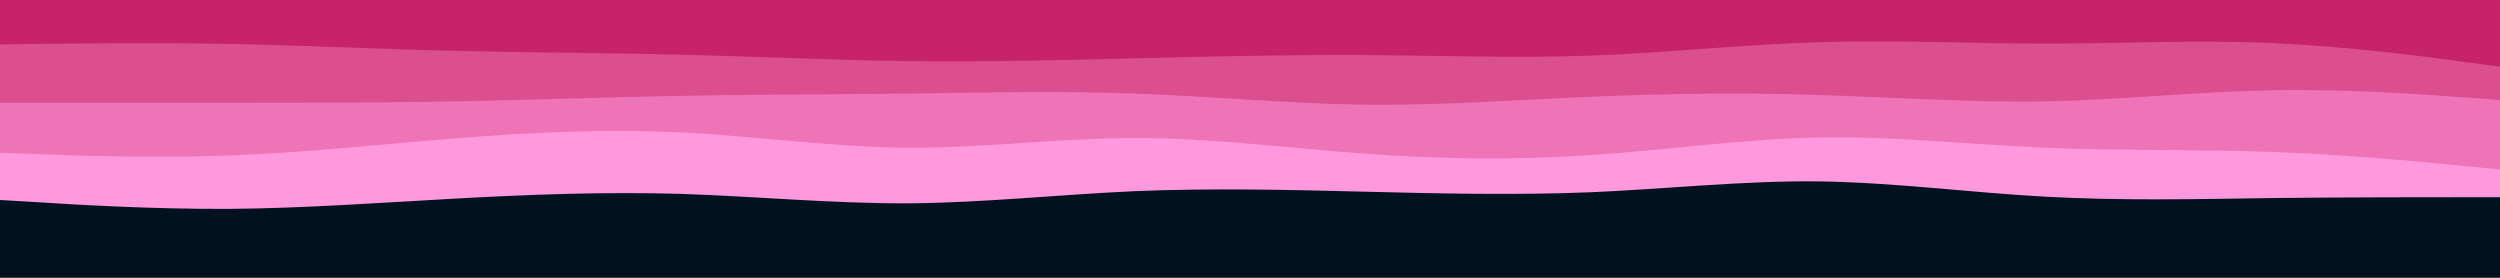
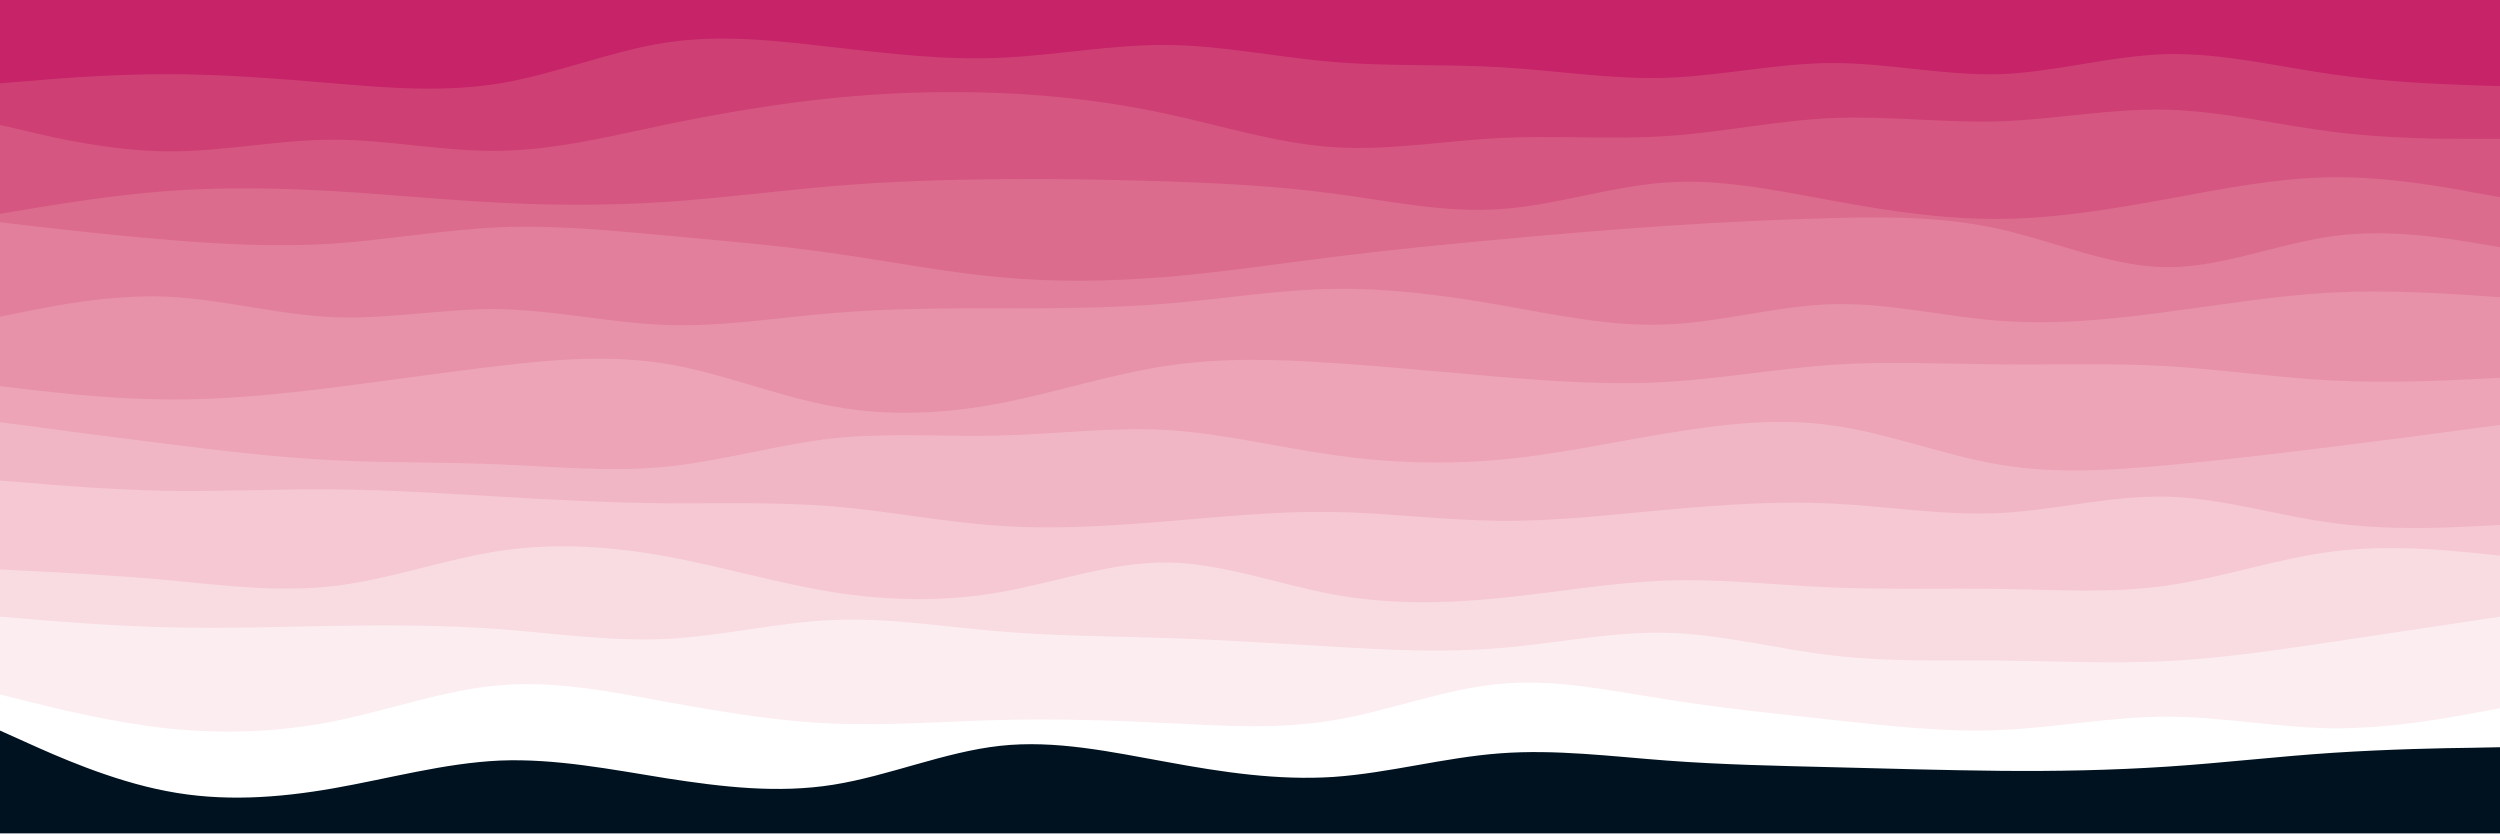
- <svg xmlns="http://www.w3.org/2000/svg" id="visual" viewBox="0 0 900 100" width="900" height="100" version="1.1">
-   <rect x="0" y="0" width="900" height="100" fill="#001220" />
-   <path d="M0 72L13.7 72.8C27.3 73.7 54.7 75.3 82 75.2C109.3 75 136.7 73 163.8 71.5C191 70 218 69 245.2 69.8C272.3 70.7 299.7 73.3 327 73.2C354.3 73 381.7 70 409 68.8C436.3 67.7 463.7 68.3 491 69C518.3 69.7 545.7 70.3 573 69.2C600.3 68 627.7 65 654.8 65.3C682 65.7 709 69.3 736.2 70.8C763.3 72.3 790.7 71.7 818 71.3C845.3 71 872.7 71 886.3 71L900 71L900 0L886.3 0C872.7 0 845.3 0 818 0C790.7 0 763.3 0 736.2 0C709 0 682 0 654.8 0C627.7 0 600.3 0 573 0C545.7 0 518.3 0 491 0C463.7 0 436.3 0 409 0C381.7 0 354.3 0 327 0C299.7 0 272.3 0 245.2 0C218 0 191 0 163.8 0C136.7 0 109.3 0 82 0C54.7 0 27.3 0 13.7 0L0 0Z" fill="#ff98dd" />
-   <path d="M0 55L13.7 55.5C27.3 56 54.7 57 82 56C109.3 55 136.7 52 163.8 49.8C191 47.7 218 46.3 245.2 47.7C272.3 49 299.7 53 327 53.2C354.3 53.3 381.7 49.7 409 49.7C436.3 49.7 463.7 53.3 491 55.3C518.3 57.3 545.7 57.7 573 55.8C600.3 54 627.7 50 654.8 49.5C682 49 709 52 736.2 53.2C763.3 54.3 790.7 53.7 818 54.7C845.3 55.7 872.7 58.3 886.3 59.7L900 61L900 0L886.3 0C872.7 0 845.3 0 818 0C790.7 0 763.3 0 736.2 0C709 0 682 0 654.8 0C627.7 0 600.3 0 573 0C545.7 0 518.3 0 491 0C463.7 0 436.3 0 409 0C381.7 0 354.3 0 327 0C299.7 0 272.3 0 245.2 0C218 0 191 0 163.8 0C136.7 0 109.3 0 82 0C54.7 0 27.3 0 13.7 0L0 0Z" fill="#ee74b7" />
-   <path d="M0 37L13.7 37C27.3 37 54.7 37 82 37C109.3 37 136.7 37 163.8 36.5C191 36 218 35 245.2 34.5C272.3 34 299.7 34 327 33.7C354.3 33.3 381.7 32.7 409 33.7C436.3 34.7 463.7 37.3 491 37.7C518.3 38 545.7 36 573 34.8C600.3 33.7 627.7 33.3 654.8 34.2C682 35 709 37 736.2 36.5C763.3 36 790.7 33 818 32.5C845.3 32 872.7 34 886.3 35L900 36L900 0L886.3 0C872.7 0 845.3 0 818 0C790.7 0 763.3 0 736.2 0C709 0 682 0 654.8 0C627.7 0 600.3 0 573 0C545.7 0 518.3 0 491 0C463.7 0 436.3 0 409 0C381.7 0 354.3 0 327 0C299.7 0 272.3 0 245.2 0C218 0 191 0 163.8 0C136.7 0 109.3 0 82 0C54.7 0 27.3 0 13.7 0L0 0Z" fill="#db4f8f" />
-   <path d="M0 16L13.7 15.8C27.3 15.7 54.7 15.3 82 15.8C109.3 16.3 136.7 17.7 163.8 18.3C191 19 218 19 245.2 19.7C272.3 20.3 299.7 21.7 327 22C354.3 22.3 381.7 21.7 409 21C436.3 20.3 463.7 19.7 491 19.8C518.3 20 545.7 21 573 20C600.3 19 627.7 16 654.8 15.2C682 14.3 709 15.7 736.2 15.7C763.3 15.7 790.7 14.3 818 15.5C845.3 16.7 872.7 20.3 886.3 22.2L900 24L900 0L886.3 0C872.7 0 845.3 0 818 0C790.7 0 763.3 0 736.2 0C709 0 682 0 654.8 0C627.7 0 600.3 0 573 0C545.7 0 518.3 0 491 0C463.7 0 436.3 0 409 0C381.7 0 354.3 0 327 0C299.7 0 272.3 0 245.2 0C218 0 191 0 163.8 0C136.7 0 109.3 0 82 0C54.7 0 27.3 0 13.7 0L0 0Z" fill="#c62368" />
+ <svg xmlns="http://www.w3.org/2000/svg" id="visual" viewBox="0 0 900 300" width="900" height="300" version="1.1">
+   <rect x="0" y="0" width="900" height="300" fill="#001220" />
+   <path d="M0 263L10 267.5C20 272 40 281 60 284.8C80 288.7 100 287.3 120 283.8C140 280.3 160 274.7 180 273.8C200 273 220 277 240 280.2C260 283.3 280 285.7 300 282.5C320 279.3 340 270.7 360 268.5C380 266.3 400 270.7 420 274.3C440 278 460 281 480 279.7C500 278.3 520 272.7 540 271.2C560 269.7 580 272.3 600 273.8C620 275.3 640 275.7 660 276.2C680 276.7 700 277.3 720 277.5C740 277.7 760 277.3 780 276C800 274.7 820 272.3 840 271C860 269.7 880 269.3 890 269.2L900 269L900 0L890 0C880 0 860 0 840 0C820 0 800 0 780 0C760 0 740 0 720 0C700 0 680 0 660 0C640 0 620 0 600 0C580 0 560 0 540 0C520 0 500 0 480 0C460 0 440 0 420 0C400 0 380 0 360 0C340 0 320 0 300 0C280 0 260 0 240 0C220 0 200 0 180 0C160 0 140 0 120 0C100 0 80 0 60 0C40 0 20 0 10 0L0 0Z" fill="#ffffff" />
+   <path d="M0 250L10 252.5C20 255 40 260 60 262.2C80 264.3 100 263.7 120 259.7C140 255.7 160 248.3 180 246.7C200 245 220 249 240 252.7C260 256.3 280 259.7 300 260.5C320 261.3 340 259.7 360 259.2C380 258.7 400 259.3 420 260.3C440 261.3 460 262.7 480 259.3C500 256 520 248 540 246.2C560 244.3 580 248.7 600 251.8C620 255 640 257 660 259.2C680 261.3 700 263.7 720 262.8C740 262 760 258 780 258C800 258 820 262 840 262.2C860 262.3 880 258.7 890 256.8L900 255L900 0L890 0C880 0 860 0 840 0C820 0 800 0 780 0C760 0 740 0 720 0C700 0 680 0 660 0C640 0 620 0 600 0C580 0 560 0 540 0C520 0 500 0 480 0C460 0 440 0 420 0C400 0 380 0 360 0C340 0 320 0 300 0C280 0 260 0 240 0C220 0 200 0 180 0C160 0 140 0 120 0C100 0 80 0 60 0C40 0 20 0 10 0L0 0Z" fill="#fcedf0" />
+   <path d="M0 222L10 222.8C20 223.7 40 225.3 60 225.8C80 226.3 100 225.7 120 225.3C140 225 160 225 180 226.5C200 228 220 231 240 230C260 229 280 224 300 223.2C320 222.3 340 225.7 360 227.3C380 229 400 229 420 229.7C440 230.3 460 231.7 480 232.8C500 234 520 235 540 233.3C560 231.7 580 227.3 600 227.8C620 228.3 640 233.7 660 236C680 238.3 700 237.7 720 237.8C740 238 760 239 780 238C800 237 820 234 840 231C860 228 880 225 890 223.5L900 222L900 0L890 0C880 0 860 0 840 0C820 0 800 0 780 0C760 0 740 0 720 0C700 0 680 0 660 0C640 0 620 0 600 0C580 0 560 0 540 0C520 0 500 0 480 0C460 0 440 0 420 0C400 0 380 0 360 0C340 0 320 0 300 0C280 0 260 0 240 0C220 0 200 0 180 0C160 0 140 0 120 0C100 0 80 0 60 0C40 0 20 0 10 0L0 0Z" fill="#f9dbe2" />
+   <path d="M0 205L10 205.5C20 206 40 207 60 208.8C80 210.7 100 213.3 120 211C140 208.7 160 201.3 180 198.3C200 195.3 220 196.7 240 200.3C260 204 280 210 300 213.2C320 216.3 340 216.7 360 213.2C380 209.7 400 202.3 420 202.5C440 202.7 460 210.3 480 214C500 217.7 520 217.3 540 215.3C560 213.3 580 209.7 600 209C620 208.3 640 210.7 660 211.5C680 212.3 700 211.7 720 212C740 212.3 760 213.7 780 210.8C800 208 820 201 840 198.5C860 196 880 198 890 199L900 200L900 0L890 0C880 0 860 0 840 0C820 0 800 0 780 0C760 0 740 0 720 0C700 0 680 0 660 0C640 0 620 0 600 0C580 0 560 0 540 0C520 0 500 0 480 0C460 0 440 0 420 0C400 0 380 0 360 0C340 0 320 0 300 0C280 0 260 0 240 0C220 0 200 0 180 0C160 0 140 0 120 0C100 0 80 0 60 0C40 0 20 0 10 0L0 0Z" fill="#f6c8d3" />
+   <path d="M0 173L10 173.8C20 174.7 40 176.3 60 176.7C80 177 100 176 120 176.2C140 176.3 160 177.7 180 178.8C200 180 220 181 240 181.2C260 181.3 280 180.7 300 182.3C320 184 340 188 360 189.3C380 190.7 400 189.3 420 187.7C440 186 460 184 480 184.3C500 184.7 520 187.3 540 187.5C560 187.7 580 185.3 600 183.5C620 181.7 640 180.3 660 181.3C680 182.3 700 185.7 720 184.7C740 183.7 760 178.3 780 178.8C800 179.3 820 185.7 840 188.3C860 191 880 190 890 189.5L900 189L900 0L890 0C880 0 860 0 840 0C820 0 800 0 780 0C760 0 740 0 720 0C700 0 680 0 660 0C640 0 620 0 600 0C580 0 560 0 540 0C520 0 500 0 480 0C460 0 440 0 420 0C400 0 380 0 360 0C340 0 320 0 300 0C280 0 260 0 240 0C220 0 200 0 180 0C160 0 140 0 120 0C100 0 80 0 60 0C40 0 20 0 10 0L0 0Z" fill="#f1b6c5" />
+   <path d="M0 152L10 153.3C20 154.7 40 157.3 60 159.8C80 162.3 100 164.7 120 165.7C140 166.7 160 166.3 180 167.2C200 168 220 170 240 168C260 166 280 160 300 157.8C320 155.7 340 157.3 360 156.8C380 156.3 400 153.7 420 154.8C440 156 460 161 480 163.8C500 166.7 520 167.3 540 165.5C560 163.7 580 159.3 600 156C620 152.7 640 150.3 660 153.2C680 156 700 164 720 167.3C740 170.7 760 169.3 780 167.5C800 165.7 820 163.3 840 160.8C860 158.3 880 155.7 890 154.3L900 153L900 0L890 0C880 0 860 0 840 0C820 0 800 0 780 0C760 0 740 0 720 0C700 0 680 0 660 0C640 0 620 0 600 0C580 0 560 0 540 0C520 0 500 0 480 0C460 0 440 0 420 0C400 0 380 0 360 0C340 0 320 0 300 0C280 0 260 0 240 0C220 0 200 0 180 0C160 0 140 0 120 0C100 0 80 0 60 0C40 0 20 0 10 0L0 0Z" fill="#eda4b7" />
+   <path d="M0 139L10 140.2C20 141.3 40 143.7 60 143.8C80 144 100 142 120 139.5C140 137 160 134 180 131.7C200 129.3 220 127.7 240 131C260 134.3 280 142.7 300 146.3C320 150 340 149 360 145.2C380 141.3 400 134.7 420 131.7C440 128.7 460 129.3 480 130.7C500 132 520 134 540 135.7C560 137.3 580 138.7 600 137.5C620 136.3 640 132.7 660 131.3C680 130 700 131 720 131.2C740 131.3 760 130.7 780 131.8C800 133 820 136 840 137C860 138 880 137 890 136.5L900 136L900 0L890 0C880 0 860 0 840 0C820 0 800 0 780 0C760 0 740 0 720 0C700 0 680 0 660 0C640 0 620 0 600 0C580 0 560 0 540 0C520 0 500 0 480 0C460 0 440 0 420 0C400 0 380 0 360 0C340 0 320 0 300 0C280 0 260 0 240 0C220 0 200 0 180 0C160 0 140 0 120 0C100 0 80 0 60 0C40 0 20 0 10 0L0 0Z" fill="#e792a9" />
+   <path d="M0 114L10 112C20 110 40 106 60 106.8C80 107.7 100 113.3 120 114.2C140 115 160 111 180 111.3C200 111.7 220 116.3 240 117C260 117.7 280 114.3 300 112.7C320 111 340 111 360 111C380 111 400 111 420 109.3C440 107.7 460 104.3 480 104C500 103.7 520 106.3 540 109.8C560 113.3 580 117.7 600 116.8C620 116 640 110 660 109.5C680 109 700 114 720 115.5C740 117 760 115 780 112.3C800 109.7 820 106.3 840 105.3C860 104.3 880 105.7 890 106.3L900 107L900 0L890 0C880 0 860 0 840 0C820 0 800 0 780 0C760 0 740 0 720 0C700 0 680 0 660 0C640 0 620 0 600 0C580 0 560 0 540 0C520 0 500 0 480 0C460 0 440 0 420 0C400 0 380 0 360 0C340 0 320 0 300 0C280 0 260 0 240 0C220 0 200 0 180 0C160 0 140 0 120 0C100 0 80 0 60 0C40 0 20 0 10 0L0 0Z" fill="#e27f9c" />
+   <path d="M0 80L10 81.2C20 82.3 40 84.7 60 86.3C80 88 100 89 120 87.7C140 86.3 160 82.7 180 81.8C200 81 220 83 240 84.8C260 86.7 280 88.3 300 91.2C320 94 340 98 360 99.8C380 101.7 400 101.3 420 99.7C440 98 460 95 480 92.5C500 90 520 88 540 86.2C560 84.3 580 82.7 600 81.3C620 80 640 79 660 78.5C680 78 700 78 720 82.5C740 87 760 96 780 96.2C800 96.3 820 87.7 840 85C860 82.3 880 85.7 890 87.3L900 89L900 0L890 0C880 0 860 0 840 0C820 0 800 0 780 0C760 0 740 0 720 0C700 0 680 0 660 0C640 0 620 0 600 0C580 0 560 0 540 0C520 0 500 0 480 0C460 0 440 0 420 0C400 0 380 0 360 0C340 0 320 0 300 0C280 0 260 0 240 0C220 0 200 0 180 0C160 0 140 0 120 0C100 0 80 0 60 0C40 0 20 0 10 0L0 0Z" fill="#dc6c8e" />
+   <path d="M0 77L10 75.3C20 73.7 40 70.3 60 68.8C80 67.3 100 67.7 120 68.8C140 70 160 72 180 73C200 74 220 74 240 72.7C260 71.3 280 68.7 300 67C320 65.3 340 64.7 360 64.5C380 64.3 400 64.7 420 65.3C440 66 460 67 480 69.7C500 72.3 520 76.7 540 75.3C560 74 580 67 600 65.7C620 64.3 640 68.7 660 72.3C680 76 700 79 720 78.8C740 78.7 760 75.3 780 71.7C800 68 820 64 840 63.8C860 63.7 880 67.3 890 69.2L900 71L900 0L890 0C880 0 860 0 840 0C820 0 800 0 780 0C760 0 740 0 720 0C700 0 680 0 660 0C640 0 620 0 600 0C580 0 560 0 540 0C520 0 500 0 480 0C460 0 440 0 420 0C400 0 380 0 360 0C340 0 320 0 300 0C280 0 260 0 240 0C220 0 200 0 180 0C160 0 140 0 120 0C100 0 80 0 60 0C40 0 20 0 10 0L0 0Z" fill="#d55781" />
+   <path d="M0 45L10 47.3C20 49.7 40 54.3 60 54.5C80 54.7 100 50.3 120 50.3C140 50.3 160 54.7 180 54.3C200 54 220 49 240 44.8C260 40.7 280 37.3 300 35.3C320 33.3 340 32.7 360 33.5C380 34.3 400 36.7 420 41C440 45.3 460 51.7 480 53C500 54.3 520 50.7 540 49.7C560 48.7 580 50.3 600 49C620 47.7 640 43.3 660 42.5C680 41.7 700 44.3 720 43.7C740 43 760 39 780 39.5C800 40 820 45 840 47.5C860 50 880 50 890 50L900 50L900 0L890 0C880 0 860 0 840 0C820 0 800 0 780 0C760 0 740 0 720 0C700 0 680 0 660 0C640 0 620 0 600 0C580 0 560 0 540 0C520 0 500 0 480 0C460 0 440 0 420 0C400 0 380 0 360 0C340 0 320 0 300 0C280 0 260 0 240 0C220 0 200 0 180 0C160 0 140 0 120 0C100 0 80 0 60 0C40 0 20 0 10 0L0 0Z" fill="#ce4074" />
+   <path d="M0 30L10 29.2C20 28.3 40 26.7 60 26.7C80 26.7 100 28.3 120 30C140 31.7 160 33.3 180 30C200 26.7 220 18.3 240 15.3C260 12.3 280 14.7 300 17C320 19.3 340 21.7 360 20.8C380 20 400 16 420 16.2C440 16.3 460 20.7 480 22.3C500 24 520 23 540 24.2C560 25.3 580 28.7 600 28C620 27.3 640 22.7 660 22.7C680 22.7 700 27.3 720 26.7C740 26 760 20 780 19.5C800 19 820 24 840 26.8C860 29.7 880 30.3 890 30.7L900 31L900 0L890 0C880 0 860 0 840 0C820 0 800 0 780 0C760 0 740 0 720 0C700 0 680 0 660 0C640 0 620 0 600 0C580 0 560 0 540 0C520 0 500 0 480 0C460 0 440 0 420 0C400 0 380 0 360 0C340 0 320 0 300 0C280 0 260 0 240 0C220 0 200 0 180 0C160 0 140 0 120 0C100 0 80 0 60 0C40 0 20 0 10 0L0 0Z" fill="#c62368" />
</svg>
